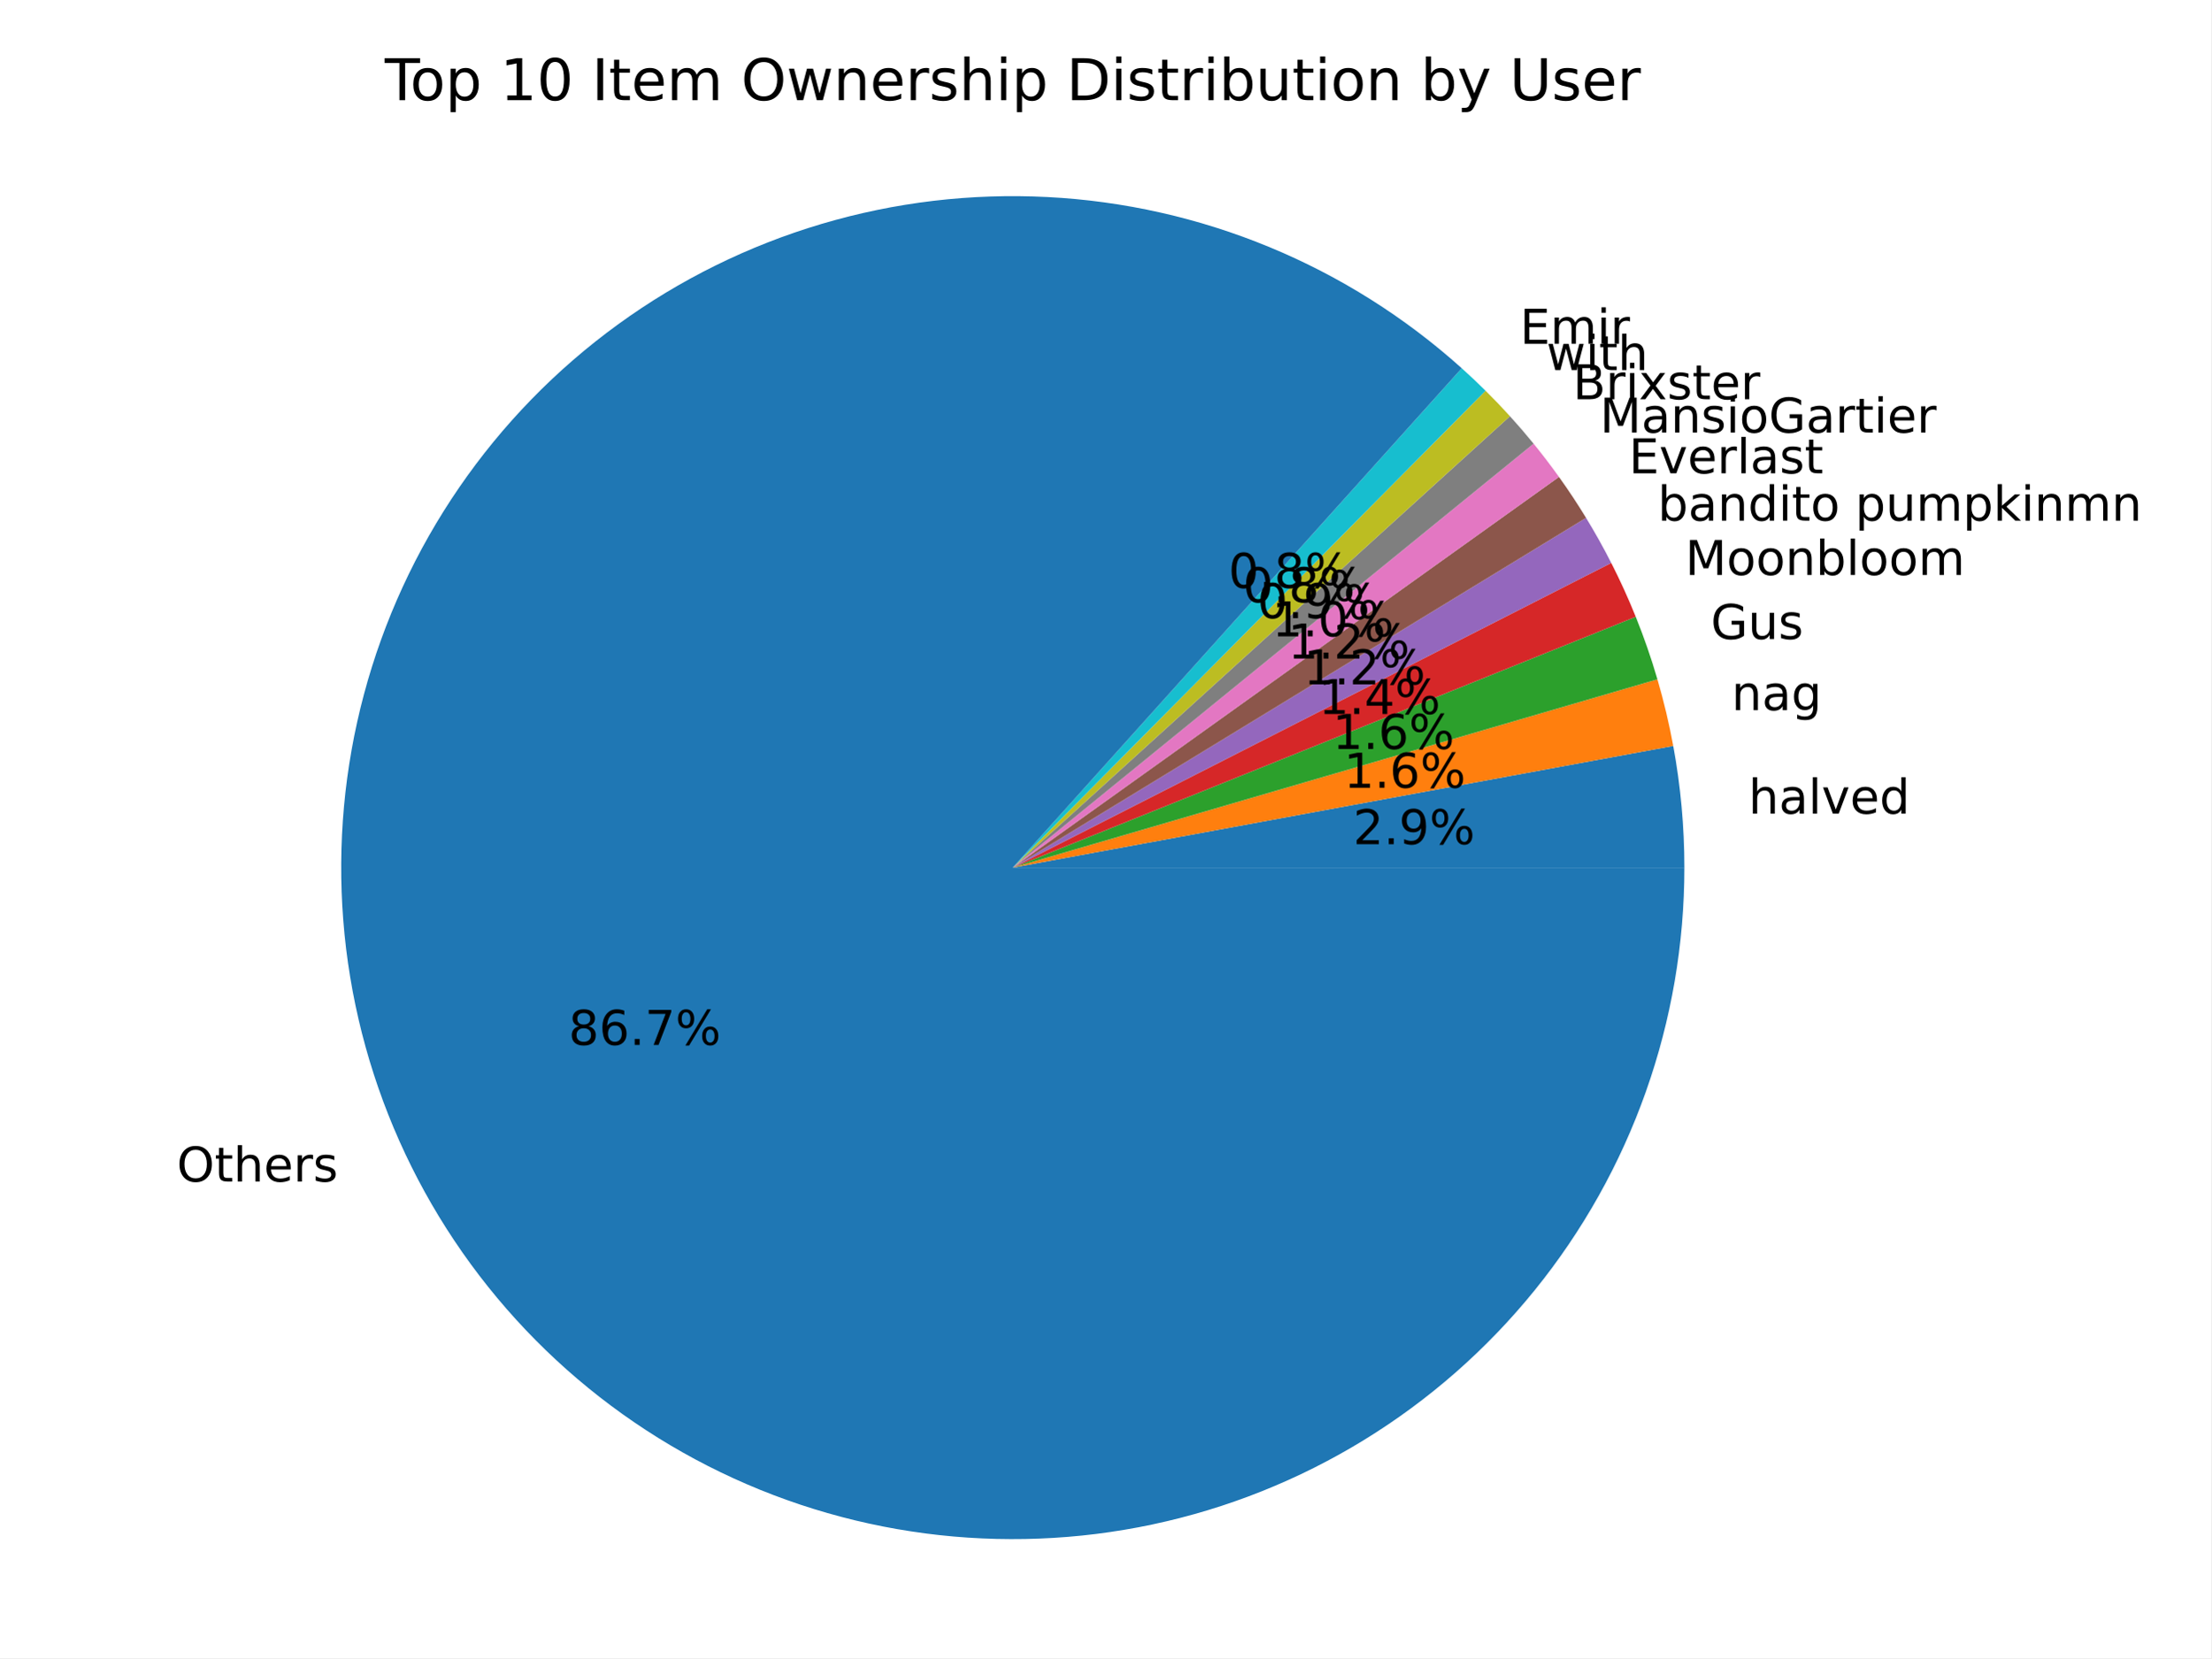
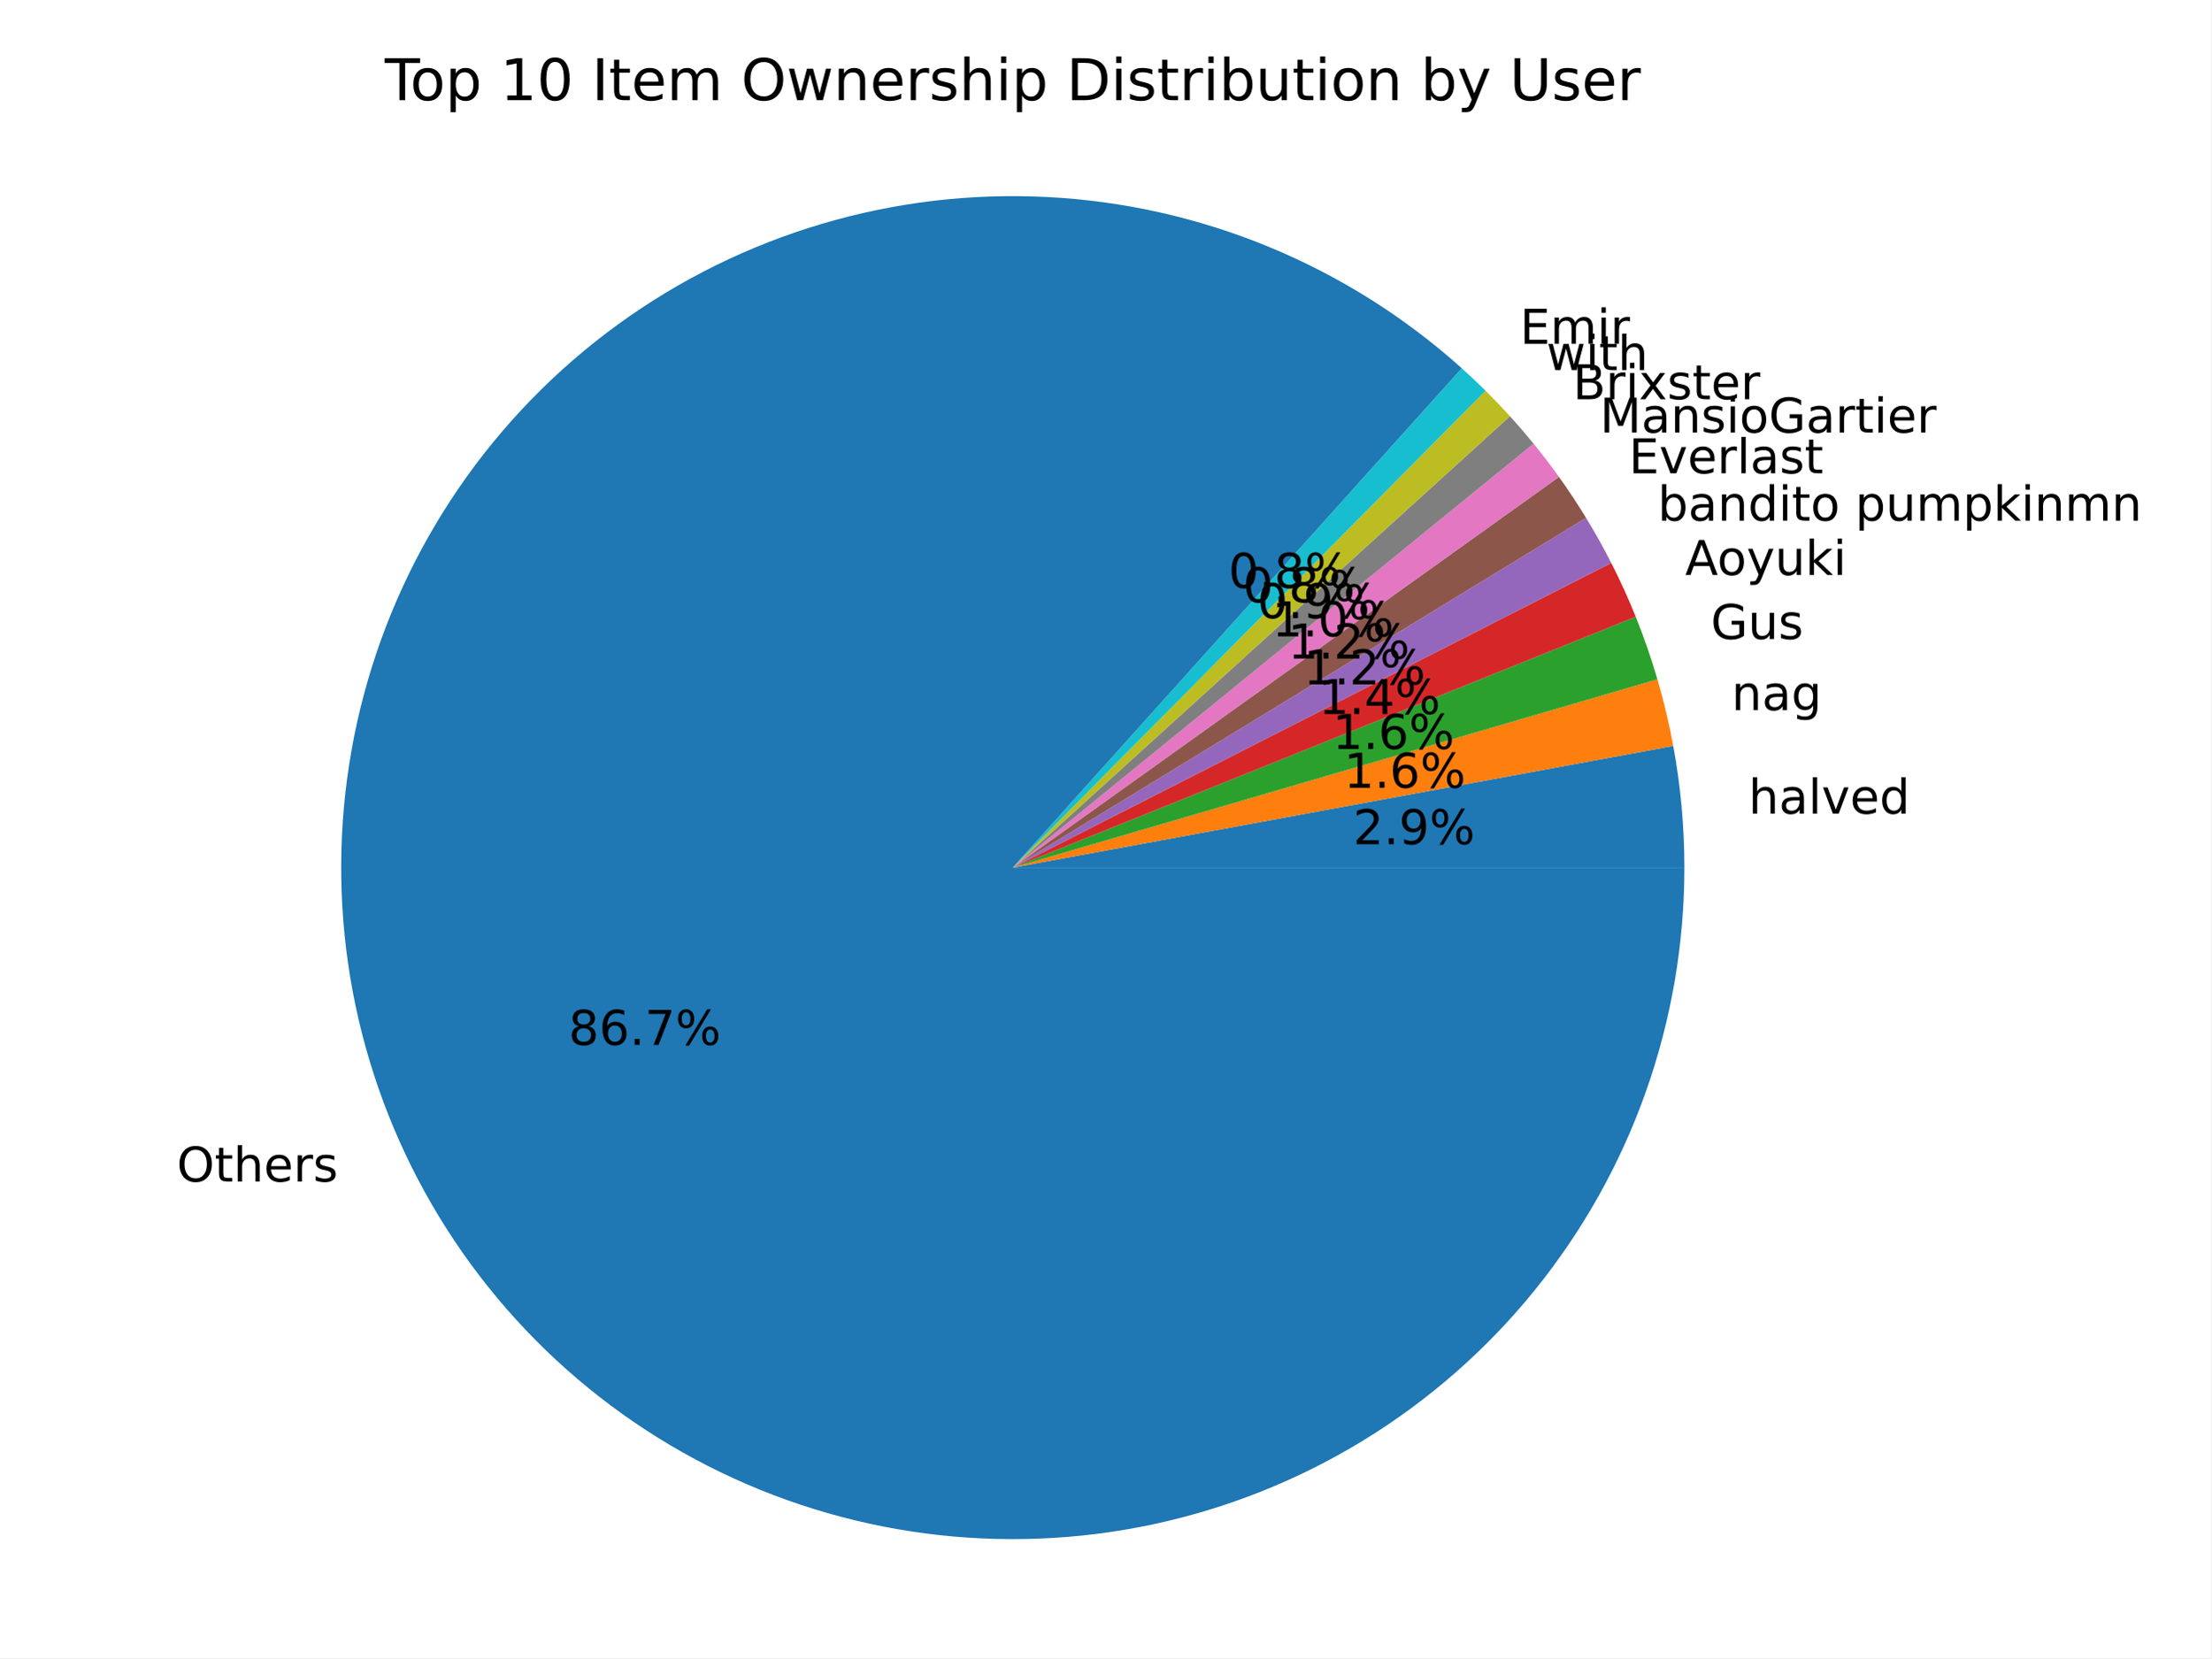
<svg xmlns="http://www.w3.org/2000/svg" xmlns:xlink="http://www.w3.org/1999/xlink" width="460.8pt" height="345.6pt" viewBox="0 0 460.8 345.6" version="1.1">
  <defs>
    <style type="text/css">*{stroke-linejoin: round; stroke-linecap: butt}</style>
  </defs>
  <g id="figure_1">
    <g id="patch_1">
      <path d="M 0 345.6  L 460.8 345.6  L 460.8 0  L 0 0  z " style="fill: #ffffff" />
    </g>
    <g id="axes_1">
      <g id="patch_2">
        <path d="M 351.03 180.84  C 351.03 176.588 350.836 172.337 350.449 168.103  C 350.062 163.868 349.482 159.653 348.711 155.471  L 211.066 180.84  z " style="fill: #1f77b4" />
      </g>
      <g id="patch_3">
        <path d="M 348.711 155.471  C 348.28 153.131 347.789 150.802 347.239 148.487  C 346.689 146.171 346.08 143.87 345.412 141.586  L 211.066 180.84  z " style="fill: #ff7f0e" />
      </g>
      <g id="patch_4">
        <path d="M 345.412 141.586  C 344.767 139.378 344.067 137.185 343.314 135.011  C 342.561 132.837 341.754 130.682 340.894 128.548  L 211.066 180.84  z " style="fill: #2ca02c" />
      </g>
      <g id="patch_5">
        <path d="M 340.894 128.548  C 340.126 126.641 339.316 124.751 338.464 122.879  C 337.613 121.008 336.721 119.156 335.788 117.324  L 211.066 180.84  z " style="fill: #d62728" />
      </g>
      <g id="patch_6">
        <path d="M 335.788 117.324  C 334.974 115.725 334.129 114.143 333.254 112.577  C 332.38 111.012 331.475 109.463 330.541 107.932  L 211.066 180.84  z " style="fill: #9467bd" />
      </g>
      <g id="patch_7">
        <path d="M 330.541 107.932  C 329.652 106.476 328.737 105.036 327.796 103.613  C 326.854 102.19 325.887 100.785 324.894 99.397  L 211.066 180.84  z " style="fill: #8c564b" />
      </g>
      <g id="patch_8">
        <path d="M 324.894 99.397  C 324.049 98.216 323.186 97.049 322.305 95.894  C 321.423 94.74 320.524 93.6 319.607 92.473  L 211.066 180.84  z " style="fill: #e377c2" />
      </g>
      <g id="patch_9">
        <path d="M 319.607 92.473  C 318.812 91.497 318.003 90.53 317.182 89.575  C 316.36 88.62 315.526 87.676 314.679 86.744  L 211.066 180.84  z " style="fill: #7f7f7f" />
      </g>
      <g id="patch_10">
        <path d="M 314.679 86.744  C 313.856 85.837 313.02 84.941 312.173 84.056  C 311.326 83.171 310.468 82.298 309.598 81.436  L 211.066 180.84  z " style="fill: #bcbd22" />
      </g>
      <g id="patch_11">
        <path d="M 309.598 81.436  C 308.79 80.635 307.973 79.844 307.146 79.063  C 306.319 78.283 305.482 77.512 304.637 76.752  L 211.066 180.84  z " style="fill: #17becf" />
      </g>
      <g id="patch_12">
        <path d="M 304.637 76.752  C 292.802 66.113 279.238 57.569 264.531 51.49  C 249.823 45.411 234.186 41.885 218.293 41.063  C 202.4 40.241 186.483 42.136 171.227 46.666  C 155.971 51.196 141.599 58.295 128.729 67.656  C 115.86 77.018 104.681 88.507 95.675 101.627  C 86.668 114.748 79.965 129.308 75.853 144.682  C 71.742 160.056 70.283 176.02 71.539 191.884  C 72.794 207.749 76.747 223.284 83.226 237.82  C 89.704 252.355 98.615 265.68 109.574 277.22  C 120.532 288.76 133.379 298.347 147.561 305.568  C 161.743 312.788 177.053 317.538 192.832 319.611  C 208.61 321.684 224.628 321.051 240.193 317.739  C 255.759 314.427 270.647 308.485 284.215 300.168  C 297.783 291.85 309.833 281.28 319.847 268.911  C 329.861 256.542 337.692 242.556 343.004 227.554  C 348.315 212.553 351.03 196.754 351.03 180.84  L 211.066 180.84  z " style="fill: #1f77b4" />
      </g>
      <g id="matplotlib.axis_1" />
      <g id="matplotlib.axis_2" />
      <g id="text_1">
        <g transform="translate(364.3871 169.5882) scale(0.1 -0.1)">
          <defs>
            <path id="DejaVuSans-68" d="M 3513 2113  L 3513 0  L 2938 0  L 2938 2094  Q 2938 2591 2744 2837  Q 2550 3084 2163 3084  Q 1697 3084 1428 2787  Q 1159 2491 1159 1978  L 1159 0  L 581 0  L 581 4863  L 1159 4863  L 1159 2956  Q 1366 3272 1645 3428  Q 1925 3584 2291 3584  Q 2894 3584 3203 3211  Q 3513 2838 3513 2113  z " transform="scale(0.015625)" />
            <path id="DejaVuSans-61" d="M 2194 1759  Q 1497 1759 1228 1600  Q 959 1441 959 1056  Q 959 750 1161 570  Q 1363 391 1709 391  Q 2188 391 2477 730  Q 2766 1069 2766 1631  L 2766 1759  L 2194 1759  z M 3341 1997  L 3341 0  L 2766 0  L 2766 531  Q 2569 213 2275 61  Q 1981 -91 1556 -91  Q 1019 -91 701 211  Q 384 513 384 1019  Q 384 1609 779 1909  Q 1175 2209 1959 2209  L 2766 2209  L 2766 2266  Q 2766 2663 2505 2880  Q 2244 3097 1772 3097  Q 1472 3097 1187 3025  Q 903 2953 641 2809  L 641 3341  Q 956 3463 1253 3523  Q 1550 3584 1831 3584  Q 2591 3584 2966 3190  Q 3341 2797 3341 1997  z " transform="scale(0.015625)" />
            <path id="DejaVuSans-6c" d="M 603 4863  L 1178 4863  L 1178 0  L 603 0  L 603 4863  z " transform="scale(0.015625)" />
            <path id="DejaVuSans-76" d="M 191 3500  L 800 3500  L 1894 563  L 2988 3500  L 3597 3500  L 2284 0  L 1503 0  L 191 3500  z " transform="scale(0.015625)" />
            <path id="DejaVuSans-65" d="M 3597 1894  L 3597 1613  L 953 1613  Q 991 1019 1311 708  Q 1631 397 2203 397  Q 2534 397 2845 478  Q 3156 559 3463 722  L 3463 178  Q 3153 47 2828 -22  Q 2503 -91 2169 -91  Q 1331 -91 842 396  Q 353 884 353 1716  Q 353 2575 817 3079  Q 1281 3584 2069 3584  Q 2775 3584 3186 3129  Q 3597 2675 3597 1894  z M 3022 2063  Q 3016 2534 2758 2815  Q 2500 3097 2075 3097  Q 1594 3097 1305 2825  Q 1016 2553 972 2059  L 3022 2063  z " transform="scale(0.015625)" />
            <path id="DejaVuSans-64" d="M 2906 2969  L 2906 4863  L 3481 4863  L 3481 0  L 2906 0  L 2906 525  Q 2725 213 2448 61  Q 2172 -91 1784 -91  Q 1150 -91 751 415  Q 353 922 353 1747  Q 353 2572 751 3078  Q 1150 3584 1784 3584  Q 2172 3584 2448 3432  Q 2725 3281 2906 2969  z M 947 1747  Q 947 1113 1208 752  Q 1469 391 1925 391  Q 2381 391 2643 752  Q 2906 1113 2906 1747  Q 2906 2381 2643 2742  Q 2381 3103 1925 3103  Q 1469 3103 1208 2742  Q 947 2381 947 1747  z " transform="scale(0.015625)" />
          </defs>
          <use xlink:href="#DejaVuSans-68" />
          <use xlink:href="#DejaVuSans-61" x="63.379" />
          <use xlink:href="#DejaVuSans-6c" x="124.658" />
          <use xlink:href="#DejaVuSans-76" x="152.441" />
          <use xlink:href="#DejaVuSans-65" x="211.621" />
          <use xlink:href="#DejaVuSans-64" x="273.145" />
        </g>
      </g>
      <g id="text_2">
        <g transform="translate(281.9933 175.9569) scale(0.1 -0.1)">
          <defs>
            <path id="DejaVuSans-32" d="M 1228 531  L 3431 531  L 3431 0  L 469 0  L 469 531  Q 828 903 1448 1529  Q 2069 2156 2228 2338  Q 2531 2678 2651 2914  Q 2772 3150 2772 3378  Q 2772 3750 2511 3984  Q 2250 4219 1831 4219  Q 1534 4219 1204 4116  Q 875 4013 500 3803  L 500 4441  Q 881 4594 1212 4672  Q 1544 4750 1819 4750  Q 2544 4750 2975 4387  Q 3406 4025 3406 3419  Q 3406 3131 3298 2873  Q 3191 2616 2906 2266  Q 2828 2175 2409 1742  Q 1991 1309 1228 531  z " transform="scale(0.015625)" />
            <path id="DejaVuSans-2e" d="M 684 794  L 1344 794  L 1344 0  L 684 0  L 684 794  z " transform="scale(0.015625)" />
            <path id="DejaVuSans-39" d="M 703 97  L 703 672  Q 941 559 1184 500  Q 1428 441 1663 441  Q 2288 441 2617 861  Q 2947 1281 2994 2138  Q 2813 1869 2534 1725  Q 2256 1581 1919 1581  Q 1219 1581 811 2004  Q 403 2428 403 3163  Q 403 3881 828 4315  Q 1253 4750 1959 4750  Q 2769 4750 3195 4129  Q 3622 3509 3622 2328  Q 3622 1225 3098 567  Q 2575 -91 1691 -91  Q 1453 -91 1209 -44  Q 966 3 703 97  z M 1959 2075  Q 2384 2075 2632 2365  Q 2881 2656 2881 3163  Q 2881 3666 2632 3958  Q 2384 4250 1959 4250  Q 1534 4250 1286 3958  Q 1038 3666 1038 3163  Q 1038 2656 1286 2365  Q 1534 2075 1959 2075  z " transform="scale(0.015625)" />
            <path id="DejaVuSans-25" d="M 4653 2053  Q 4381 2053 4226 1822  Q 4072 1591 4072 1178  Q 4072 772 4226 539  Q 4381 306 4653 306  Q 4919 306 5073 539  Q 5228 772 5228 1178  Q 5228 1588 5073 1820  Q 4919 2053 4653 2053  z M 4653 2450  Q 5147 2450 5437 2106  Q 5728 1763 5728 1178  Q 5728 594 5436 251  Q 5144 -91 4653 -91  Q 4153 -91 3862 251  Q 3572 594 3572 1178  Q 3572 1766 3864 2108  Q 4156 2450 4653 2450  z M 1428 4353  Q 1159 4353 1004 4120  Q 850 3888 850 3481  Q 850 3069 1003 2837  Q 1156 2606 1428 2606  Q 1700 2606 1854 2837  Q 2009 3069 2009 3481  Q 2009 3884 1853 4118  Q 1697 4353 1428 4353  z M 4250 4750  L 4750 4750  L 1831 -91  L 1331 -91  L 4250 4750  z M 1428 4750  Q 1922 4750 2215 4408  Q 2509 4066 2509 3481  Q 2509 2891 2217 2550  Q 1925 2209 1428 2209  Q 931 2209 642 2551  Q 353 2894 353 3481  Q 353 4063 643 4406  Q 934 4750 1428 4750  z " transform="scale(0.015625)" />
          </defs>
          <use xlink:href="#DejaVuSans-32" />
          <use xlink:href="#DejaVuSans-2e" x="63.623" />
          <use xlink:href="#DejaVuSans-39" x="95.41" />
          <use xlink:href="#DejaVuSans-25" x="159.033" />
        </g>
      </g>
      <g id="text_3">
        <g transform="translate(360.8562 148.0105) scale(0.1 -0.1)">
          <defs>
            <path id="DejaVuSans-6e" d="M 3513 2113  L 3513 0  L 2938 0  L 2938 2094  Q 2938 2591 2744 2837  Q 2550 3084 2163 3084  Q 1697 3084 1428 2787  Q 1159 2491 1159 1978  L 1159 0  L 581 0  L 581 3500  L 1159 3500  L 1159 2956  Q 1366 3272 1645 3428  Q 1925 3584 2291 3584  Q 2894 3584 3203 3211  Q 3513 2838 3513 2113  z " transform="scale(0.015625)" />
            <path id="DejaVuSans-67" d="M 2906 1791  Q 2906 2416 2648 2759  Q 2391 3103 1925 3103  Q 1463 3103 1205 2759  Q 947 2416 947 1791  Q 947 1169 1205 825  Q 1463 481 1925 481  Q 2391 481 2648 825  Q 2906 1169 2906 1791  z M 3481 434  Q 3481 -459 3084 -895  Q 2688 -1331 1869 -1331  Q 1566 -1331 1297 -1286  Q 1028 -1241 775 -1147  L 775 -588  Q 1028 -725 1275 -790  Q 1522 -856 1778 -856  Q 2344 -856 2625 -561  Q 2906 -266 2906 331  L 2906 616  Q 2728 306 2450 153  Q 2172 0 1784 0  Q 1141 0 747 490  Q 353 981 353 1791  Q 353 2603 747 3093  Q 1141 3584 1784 3584  Q 2172 3584 2450 3431  Q 2728 3278 2906 2969  L 2906 3500  L 3481 3500  L 3481 434  z " transform="scale(0.015625)" />
          </defs>
          <use xlink:href="#DejaVuSans-6e" />
          <use xlink:href="#DejaVuSans-61" x="63.379" />
          <use xlink:href="#DejaVuSans-67" x="124.658" />
        </g>
      </g>
      <g id="text_4">
        <g transform="translate(280.0674 164.1873) scale(0.1 -0.1)">
          <defs>
            <path id="DejaVuSans-31" d="M 794 531  L 1825 531  L 1825 4091  L 703 3866  L 703 4441  L 1819 4666  L 2450 4666  L 2450 531  L 3481 531  L 3481 0  L 794 0  L 794 531  z " transform="scale(0.015625)" />
            <path id="DejaVuSans-36" d="M 2113 2584  Q 1688 2584 1439 2293  Q 1191 2003 1191 1497  Q 1191 994 1439 701  Q 1688 409 2113 409  Q 2538 409 2786 701  Q 3034 994 3034 1497  Q 3034 2003 2786 2293  Q 2538 2584 2113 2584  z M 3366 4563  L 3366 3988  Q 3128 4100 2886 4159  Q 2644 4219 2406 4219  Q 1781 4219 1451 3797  Q 1122 3375 1075 2522  Q 1259 2794 1537 2939  Q 1816 3084 2150 3084  Q 2853 3084 3261 2657  Q 3669 2231 3669 1497  Q 3669 778 3244 343  Q 2819 -91 2113 -91  Q 1303 -91 875 529  Q 447 1150 447 2328  Q 447 3434 972 4092  Q 1497 4750 2381 4750  Q 2619 4750 2861 4703  Q 3103 4656 3366 4563  z " transform="scale(0.015625)" />
          </defs>
          <use xlink:href="#DejaVuSans-31" />
          <use xlink:href="#DejaVuSans-2e" x="63.623" />
          <use xlink:href="#DejaVuSans-36" x="95.41" />
          <use xlink:href="#DejaVuSans-25" x="159.033" />
        </g>
      </g>
      <g id="text_5">
        <g transform="translate(356.5388 133.1878) scale(0.1 -0.1)">
          <defs>
            <path id="DejaVuSans-47" d="M 3809 666  L 3809 1919  L 2778 1919  L 2778 2438  L 4434 2438  L 4434 434  Q 4069 175 3628 42  Q 3188 -91 2688 -91  Q 1594 -91 976 548  Q 359 1188 359 2328  Q 359 3472 976 4111  Q 1594 4750 2688 4750  Q 3144 4750 3555 4637  Q 3966 4525 4313 4306  L 4313 3634  Q 3963 3931 3569 4081  Q 3175 4231 2741 4231  Q 1884 4231 1454 3753  Q 1025 3275 1025 2328  Q 1025 1384 1454 906  Q 1884 428 2741 428  Q 3075 428 3337 486  Q 3600 544 3809 666  z " transform="scale(0.015625)" />
            <path id="DejaVuSans-75" d="M 544 1381  L 544 3500  L 1119 3500  L 1119 1403  Q 1119 906 1312 657  Q 1506 409 1894 409  Q 2359 409 2629 706  Q 2900 1003 2900 1516  L 2900 3500  L 3475 3500  L 3475 0  L 2900 0  L 2900 538  Q 2691 219 2414 64  Q 2138 -91 1772 -91  Q 1169 -91 856 284  Q 544 659 544 1381  z M 1991 3584  L 1991 3584  z " transform="scale(0.015625)" />
            <path id="DejaVuSans-73" d="M 2834 3397  L 2834 2853  Q 2591 2978 2328 3040  Q 2066 3103 1784 3103  Q 1356 3103 1142 2972  Q 928 2841 928 2578  Q 928 2378 1081 2264  Q 1234 2150 1697 2047  L 1894 2003  Q 2506 1872 2764 1633  Q 3022 1394 3022 966  Q 3022 478 2636 193  Q 2250 -91 1575 -91  Q 1294 -91 989 -36  Q 684 19 347 128  L 347 722  Q 666 556 975 473  Q 1284 391 1588 391  Q 1994 391 2212 530  Q 2431 669 2431 922  Q 2431 1156 2273 1281  Q 2116 1406 1581 1522  L 1381 1569  Q 847 1681 609 1914  Q 372 2147 372 2553  Q 372 3047 722 3315  Q 1072 3584 1716 3584  Q 2034 3584 2315 3537  Q 2597 3491 2834 3397  z " transform="scale(0.015625)" />
          </defs>
          <use xlink:href="#DejaVuSans-47" />
          <use xlink:href="#DejaVuSans-75" x="77.49" />
          <use xlink:href="#DejaVuSans-73" x="140.869" />
        </g>
      </g>
      <g id="text_6">
        <g transform="translate(277.7124 156.1021) scale(0.1 -0.1)">
          <use xlink:href="#DejaVuSans-31" />
          <use xlink:href="#DejaVuSans-2e" x="63.623" />
          <use xlink:href="#DejaVuSans-36" x="95.41" />
          <use xlink:href="#DejaVuSans-25" x="159.033" />
        </g>
      </g>
      <g id="text_7">
        <g transform="translate(351.2043 119.8427) scale(0.1 -0.1)">
          <defs>
-             <path id="DejaVuSans-4d" d="M 628 4666  L 1569 4666  L 2759 1491  L 3956 4666  L 4897 4666  L 4897 0  L 4281 0  L 4281 4097  L 3078 897  L 2444 897  L 1241 4097  L 1241 0  L 628 0  L 628 4666  z " transform="scale(0.015625)" />
+             <path id="DejaVuSans-41" d="M 2188 4044  L 1331 1722  L 3047 1722  L 2188 4044  z M 1831 4666  L 2547 4666  L 4325 0  L 3669 0  L 3244 1197  L 1141 1197  L 716 0  L 50 0  L 1831 4666  z " transform="scale(0.015625)" />
            <path id="DejaVuSans-6f" d="M 1959 3097  Q 1497 3097 1228 2736  Q 959 2375 959 1747  Q 959 1119 1226 758  Q 1494 397 1959 397  Q 2419 397 2687 759  Q 2956 1122 2956 1747  Q 2956 2369 2687 2733  Q 2419 3097 1959 3097  z M 1959 3584  Q 2709 3584 3137 3096  Q 3566 2609 3566 1747  Q 3566 888 3137 398  Q 2709 -91 1959 -91  Q 1206 -91 779 398  Q 353 888 353 1747  Q 353 2609 779 3096  Q 1206 3584 1959 3584  z " transform="scale(0.015625)" />
-             <path id="DejaVuSans-62" d="M 3116 1747  Q 3116 2381 2855 2742  Q 2594 3103 2138 3103  Q 1681 3103 1420 2742  Q 1159 2381 1159 1747  Q 1159 1113 1420 752  Q 1681 391 2138 391  Q 2594 391 2855 752  Q 3116 1113 3116 1747  z M 1159 2969  Q 1341 3281 1617 3432  Q 1894 3584 2278 3584  Q 2916 3584 3314 3078  Q 3713 2572 3713 1747  Q 3713 922 3314 415  Q 2916 -91 2278 -91  Q 1894 -91 1617 61  Q 1341 213 1159 525  L 1159 0  L 581 0  L 581 4863  L 1159 4863  L 1159 2969  z " transform="scale(0.015625)" />
-             <path id="DejaVuSans-6d" d="M 3328 2828  Q 3544 3216 3844 3400  Q 4144 3584 4550 3584  Q 5097 3584 5394 3201  Q 5691 2819 5691 2113  L 5691 0  L 5113 0  L 5113 2094  Q 5113 2597 4934 2840  Q 4756 3084 4391 3084  Q 3944 3084 3684 2787  Q 3425 2491 3425 1978  L 3425 0  L 2847 0  L 2847 2094  Q 2847 2600 2669 2842  Q 2491 3084 2119 3084  Q 1678 3084 1418 2786  Q 1159 2488 1159 1978  L 1159 0  L 581 0  L 581 3500  L 1159 3500  L 1159 2956  Q 1356 3278 1631 3431  Q 1906 3584 2284 3584  Q 2666 3584 2933 3390  Q 3200 3197 3328 2828  z " transform="scale(0.015625)" />
-           </defs>
-           <use xlink:href="#DejaVuSans-4d" />
-           <use xlink:href="#DejaVuSans-6f" x="86.279" />
-           <use xlink:href="#DejaVuSans-6f" x="147.461" />
-           <use xlink:href="#DejaVuSans-6e" x="208.643" />
-           <use xlink:href="#DejaVuSans-62" x="272.021" />
-           <use xlink:href="#DejaVuSans-6c" x="335.498" />
-           <use xlink:href="#DejaVuSans-6f" x="363.281" />
-           <use xlink:href="#DejaVuSans-6f" x="424.463" />
-           <use xlink:href="#DejaVuSans-6d" x="485.645" />
+             <path id="DejaVuSans-79" d="M 2059 -325  Q 1816 -950 1584 -1140  Q 1353 -1331 966 -1331  L 506 -1331  L 506 -850  L 844 -850  Q 1081 -850 1212 -737  Q 1344 -625 1503 -206  L 1606 56  L 191 3500  L 800 3500  L 1894 763  L 2988 3500  L 3597 3500  L 2059 -325  z " transform="scale(0.015625)" />
+             <path id="DejaVuSans-6b" d="M 581 4863  L 1159 4863  L 1159 1991  L 2875 3500  L 3609 3500  L 1753 1863  L 3688 0  L 2938 0  L 1159 1709  L 1159 0  L 581 0  L 581 4863  z " transform="scale(0.015625)" />
+             <path id="DejaVuSans-69" d="M 603 3500  L 1178 3500  L 1178 0  L 603 0  L 603 3500  z M 603 4863  L 1178 4863  L 1178 4134  L 603 4134  L 603 4863  z " transform="scale(0.015625)" />
+           </defs>
+           <use xlink:href="#DejaVuSans-41" />
+           <use xlink:href="#DejaVuSans-6f" x="66.658" />
+           <use xlink:href="#DejaVuSans-79" x="127.84" />
+           <use xlink:href="#DejaVuSans-75" x="187.02" />
+           <use xlink:href="#DejaVuSans-6b" x="250.398" />
+           <use xlink:href="#DejaVuSans-69" x="308.309" />
        </g>
      </g>
      <g id="text_8">
        <g transform="translate(274.8027 148.823) scale(0.1 -0.1)">
          <defs>
            <path id="DejaVuSans-34" d="M 2419 4116  L 825 1625  L 2419 1625  L 2419 4116  z M 2253 4666  L 3047 4666  L 3047 1625  L 3713 1625  L 3713 1100  L 3047 1100  L 3047 0  L 2419 0  L 2419 1100  L 313 1100  L 313 1709  L 2253 4666  z " transform="scale(0.015625)" />
          </defs>
          <use xlink:href="#DejaVuSans-31" />
          <use xlink:href="#DejaVuSans-2e" x="63.623" />
          <use xlink:href="#DejaVuSans-34" x="95.41" />
          <use xlink:href="#DejaVuSans-25" x="159.033" />
        </g>
      </g>
      <g id="text_9">
        <g transform="translate(345.4733 108.5105) scale(0.1 -0.1)">
          <defs>
-             <path id="DejaVuSans-69" d="M 603 3500  L 1178 3500  L 1178 0  L 603 0  L 603 3500  z M 603 4863  L 1178 4863  L 1178 4134  L 603 4134  L 603 4863  z " transform="scale(0.015625)" />
+             <path id="DejaVuSans-62" d="M 3116 1747  Q 3116 2381 2855 2742  Q 2594 3103 2138 3103  Q 1681 3103 1420 2742  Q 1159 2381 1159 1747  Q 1159 1113 1420 752  Q 1681 391 2138 391  Q 2594 391 2855 752  Q 3116 1113 3116 1747  z M 1159 2969  Q 1341 3281 1617 3432  Q 1894 3584 2278 3584  Q 2916 3584 3314 3078  Q 3713 2572 3713 1747  Q 3713 922 3314 415  Q 2916 -91 2278 -91  Q 1894 -91 1617 61  Q 1341 213 1159 525  L 1159 0  L 581 0  L 581 4863  L 1159 4863  L 1159 2969  z " transform="scale(0.015625)" />
            <path id="DejaVuSans-74" d="M 1172 4494  L 1172 3500  L 2356 3500  L 2356 3053  L 1172 3053  L 1172 1153  Q 1172 725 1289 603  Q 1406 481 1766 481  L 2356 481  L 2356 0  L 1766 0  Q 1100 0 847 248  Q 594 497 594 1153  L 594 3053  L 172 3053  L 172 3500  L 594 3500  L 594 4494  L 1172 4494  z " transform="scale(0.015625)" />
            <path id="DejaVuSans-20" transform="scale(0.015625)" />
            <path id="DejaVuSans-70" d="M 1159 525  L 1159 -1331  L 581 -1331  L 581 3500  L 1159 3500  L 1159 2969  Q 1341 3281 1617 3432  Q 1894 3584 2278 3584  Q 2916 3584 3314 3078  Q 3713 2572 3713 1747  Q 3713 922 3314 415  Q 2916 -91 2278 -91  Q 1894 -91 1617 61  Q 1341 213 1159 525  z M 3116 1747  Q 3116 2381 2855 2742  Q 2594 3103 2138 3103  Q 1681 3103 1420 2742  Q 1159 2381 1159 1747  Q 1159 1113 1420 752  Q 1681 391 2138 391  Q 2594 391 2855 752  Q 3116 1113 3116 1747  z " transform="scale(0.015625)" />
-             <path id="DejaVuSans-6b" d="M 581 4863  L 1159 4863  L 1159 1991  L 2875 3500  L 3609 3500  L 1753 1863  L 3688 0  L 2938 0  L 1159 1709  L 1159 0  L 581 0  L 581 4863  z " transform="scale(0.015625)" />
+             <path id="DejaVuSans-6d" d="M 3328 2828  Q 3544 3216 3844 3400  Q 4144 3584 4550 3584  Q 5097 3584 5394 3201  Q 5691 2819 5691 2113  L 5691 0  L 5113 0  L 5113 2094  Q 5113 2597 4934 2840  Q 4756 3084 4391 3084  Q 3944 3084 3684 2787  Q 3425 2491 3425 1978  L 3425 0  L 2847 0  L 2847 2094  Q 2847 2600 2669 2842  Q 2491 3084 2119 3084  Q 1678 3084 1418 2786  Q 1159 2488 1159 1978  L 1159 0  L 581 0  L 581 3500  L 1159 3500  L 1159 2956  Q 1356 3278 1631 3431  Q 1906 3584 2284 3584  Q 2666 3584 2933 3390  Q 3200 3197 3328 2828  z " transform="scale(0.015625)" />
          </defs>
          <use xlink:href="#DejaVuSans-62" />
          <use xlink:href="#DejaVuSans-61" x="63.477" />
          <use xlink:href="#DejaVuSans-6e" x="124.756" />
          <use xlink:href="#DejaVuSans-64" x="188.135" />
          <use xlink:href="#DejaVuSans-69" x="251.611" />
          <use xlink:href="#DejaVuSans-74" x="279.395" />
          <use xlink:href="#DejaVuSans-6f" x="318.604" />
          <use xlink:href="#DejaVuSans-20" x="379.785" />
          <use xlink:href="#DejaVuSans-70" x="411.572" />
          <use xlink:href="#DejaVuSans-75" x="475.049" />
          <use xlink:href="#DejaVuSans-6d" x="538.428" />
          <use xlink:href="#DejaVuSans-70" x="635.84" />
          <use xlink:href="#DejaVuSans-6b" x="699.316" />
          <use xlink:href="#DejaVuSans-69" x="757.227" />
          <use xlink:href="#DejaVuSans-6e" x="785.01" />
          <use xlink:href="#DejaVuSans-6d" x="848.389" />
          <use xlink:href="#DejaVuSans-6e" x="945.801" />
        </g>
      </g>
      <g id="text_10">
        <g transform="translate(271.6767 142.6418) scale(0.1 -0.1)">
          <use xlink:href="#DejaVuSans-31" />
          <use xlink:href="#DejaVuSans-2e" x="63.623" />
          <use xlink:href="#DejaVuSans-32" x="95.41" />
          <use xlink:href="#DejaVuSans-25" x="159.033" />
        </g>
      </g>
      <g id="text_11">
        <g transform="translate(339.4686 98.64977) scale(0.1 -0.1)">
          <defs>
            <path id="DejaVuSans-45" d="M 628 4666  L 3578 4666  L 3578 4134  L 1259 4134  L 1259 2753  L 3481 2753  L 3481 2222  L 1259 2222  L 1259 531  L 3634 531  L 3634 0  L 628 0  L 628 4666  z " transform="scale(0.015625)" />
            <path id="DejaVuSans-72" d="M 2631 2963  Q 2534 3019 2420 3045  Q 2306 3072 2169 3072  Q 1681 3072 1420 2755  Q 1159 2438 1159 1844  L 1159 0  L 581 0  L 581 3500  L 1159 3500  L 1159 2956  Q 1341 3275 1631 3429  Q 1922 3584 2338 3584  Q 2397 3584 2469 3576  Q 2541 3569 2628 3553  L 2631 2963  z " transform="scale(0.015625)" />
          </defs>
          <use xlink:href="#DejaVuSans-45" />
          <use xlink:href="#DejaVuSans-76" x="63.184" />
          <use xlink:href="#DejaVuSans-65" x="122.363" />
          <use xlink:href="#DejaVuSans-72" x="183.887" />
          <use xlink:href="#DejaVuSans-6c" x="225" />
          <use xlink:href="#DejaVuSans-61" x="252.783" />
          <use xlink:href="#DejaVuSans-73" x="314.062" />
          <use xlink:href="#DejaVuSans-74" x="366.162" />
        </g>
      </g>
      <g id="text_12">
        <g transform="translate(268.4014 137.2632) scale(0.1 -0.1)">
          <use xlink:href="#DejaVuSans-31" />
          <use xlink:href="#DejaVuSans-2e" x="63.623" />
          <use xlink:href="#DejaVuSans-32" x="95.41" />
          <use xlink:href="#DejaVuSans-25" x="159.033" />
        </g>
      </g>
      <g id="text_13">
        <g transform="translate(333.4285 90.15911) scale(0.1 -0.1)">
+           <defs>
+             <path id="DejaVuSans-4d" d="M 628 4666  L 1569 4666  L 2759 1491  L 3956 4666  L 4897 4666  L 4897 0  L 4281 0  L 4281 4097  L 3078 897  L 2444 897  L 1241 4097  L 1241 0  L 628 0  L 628 4666  z " transform="scale(0.015625)" />
+           </defs>
          <use xlink:href="#DejaVuSans-4d" />
          <use xlink:href="#DejaVuSans-61" x="86.279" />
          <use xlink:href="#DejaVuSans-6e" x="147.559" />
          <use xlink:href="#DejaVuSans-73" x="210.938" />
          <use xlink:href="#DejaVuSans-69" x="263.037" />
          <use xlink:href="#DejaVuSans-6f" x="290.82" />
          <use xlink:href="#DejaVuSans-47" x="352.002" />
          <use xlink:href="#DejaVuSans-61" x="429.492" />
          <use xlink:href="#DejaVuSans-72" x="490.771" />
          <use xlink:href="#DejaVuSans-74" x="531.885" />
          <use xlink:href="#DejaVuSans-69" x="571.094" />
          <use xlink:href="#DejaVuSans-65" x="598.877" />
          <use xlink:href="#DejaVuSans-72" x="660.4" />
        </g>
      </g>
      <g id="text_14">
        <g transform="translate(265.1068 132.632) scale(0.1 -0.1)">
          <defs>
            <path id="DejaVuSans-30" d="M 2034 4250  Q 1547 4250 1301 3770  Q 1056 3291 1056 2328  Q 1056 1369 1301 889  Q 1547 409 2034 409  Q 2525 409 2770 889  Q 3016 1369 3016 2328  Q 3016 3291 2770 3770  Q 2525 4250 2034 4250  z M 2034 4750  Q 2819 4750 3233 4129  Q 3647 3509 3647 2328  Q 3647 1150 3233 529  Q 2819 -91 2034 -91  Q 1250 -91 836 529  Q 422 1150 422 2328  Q 422 3509 836 4129  Q 1250 4750 2034 4750  z " transform="scale(0.015625)" />
          </defs>
          <use xlink:href="#DejaVuSans-31" />
          <use xlink:href="#DejaVuSans-2e" x="63.623" />
          <use xlink:href="#DejaVuSans-30" x="95.41" />
          <use xlink:href="#DejaVuSans-25" x="159.033" />
        </g>
      </g>
      <g id="text_15">
        <g transform="translate(327.7933 83.20811) scale(0.1 -0.1)">
          <defs>
            <path id="DejaVuSans-42" d="M 1259 2228  L 1259 519  L 2272 519  Q 2781 519 3026 730  Q 3272 941 3272 1375  Q 3272 1813 3026 2020  Q 2781 2228 2272 2228  L 1259 2228  z M 1259 4147  L 1259 2741  L 2194 2741  Q 2656 2741 2882 2914  Q 3109 3088 3109 3444  Q 3109 3797 2882 3972  Q 2656 4147 2194 4147  L 1259 4147  z M 628 4666  L 2241 4666  Q 2963 4666 3353 4366  Q 3744 4066 3744 3513  Q 3744 3084 3544 2831  Q 3344 2578 2956 2516  Q 3422 2416 3680 2098  Q 3938 1781 3938 1306  Q 3938 681 3513 340  Q 3088 0 2303 0  L 628 0  L 628 4666  z " transform="scale(0.015625)" />
            <path id="DejaVuSans-78" d="M 3513 3500  L 2247 1797  L 3578 0  L 2900 0  L 1881 1375  L 863 0  L 184 0  L 1544 1831  L 300 3500  L 978 3500  L 1906 2253  L 2834 3500  L 3513 3500  z " transform="scale(0.015625)" />
          </defs>
          <use xlink:href="#DejaVuSans-42" />
          <use xlink:href="#DejaVuSans-72" x="68.604" />
          <use xlink:href="#DejaVuSans-69" x="109.717" />
          <use xlink:href="#DejaVuSans-78" x="137.5" />
          <use xlink:href="#DejaVuSans-73" x="196.68" />
          <use xlink:href="#DejaVuSans-74" x="248.779" />
          <use xlink:href="#DejaVuSans-65" x="287.988" />
          <use xlink:href="#DejaVuSans-72" x="349.512" />
        </g>
      </g>
      <g id="text_16">
        <g transform="translate(262.0331 128.8405) scale(0.1 -0.1)">
          <use xlink:href="#DejaVuSans-30" />
          <use xlink:href="#DejaVuSans-2e" x="63.623" />
          <use xlink:href="#DejaVuSans-39" x="95.41" />
          <use xlink:href="#DejaVuSans-25" x="159.033" />
        </g>
      </g>
      <g id="text_17">
        <g transform="translate(322.2841 77.13721) scale(0.1 -0.1)">
          <defs>
            <path id="DejaVuSans-77" d="M 269 3500  L 844 3500  L 1563 769  L 2278 3500  L 2956 3500  L 3675 769  L 4391 3500  L 4966 3500  L 4050 0  L 3372 0  L 2619 2869  L 1863 0  L 1184 0  L 269 3500  z " transform="scale(0.015625)" />
          </defs>
          <use xlink:href="#DejaVuSans-77" />
          <use xlink:href="#DejaVuSans-69" x="81.787" />
          <use xlink:href="#DejaVuSans-74" x="109.57" />
          <use xlink:href="#DejaVuSans-68" x="148.779" />
        </g>
      </g>
      <g id="text_18">
        <g transform="translate(259.0281 125.5291) scale(0.1 -0.1)">
          <defs>
            <path id="DejaVuSans-38" d="M 2034 2216  Q 1584 2216 1326 1975  Q 1069 1734 1069 1313  Q 1069 891 1326 650  Q 1584 409 2034 409  Q 2484 409 2743 651  Q 3003 894 3003 1313  Q 3003 1734 2745 1975  Q 2488 2216 2034 2216  z M 1403 2484  Q 997 2584 770 2862  Q 544 3141 544 3541  Q 544 4100 942 4425  Q 1341 4750 2034 4750  Q 2731 4750 3128 4425  Q 3525 4100 3525 3541  Q 3525 3141 3298 2862  Q 3072 2584 2669 2484  Q 3125 2378 3379 2068  Q 3634 1759 3634 1313  Q 3634 634 3220 271  Q 2806 -91 2034 -91  Q 1263 -91 848 271  Q 434 634 434 1313  Q 434 1759 690 2068  Q 947 2378 1403 2484  z M 1172 3481  Q 1172 3119 1398 2916  Q 1625 2713 2034 2713  Q 2441 2713 2670 2916  Q 2900 3119 2900 3481  Q 2900 3844 2670 4047  Q 2441 4250 2034 4250  Q 1625 4250 1398 4047  Q 1172 3844 1172 3481  z " transform="scale(0.015625)" />
          </defs>
          <use xlink:href="#DejaVuSans-30" />
          <use xlink:href="#DejaVuSans-2e" x="63.623" />
          <use xlink:href="#DejaVuSans-38" x="95.41" />
          <use xlink:href="#DejaVuSans-25" x="159.033" />
        </g>
      </g>
      <g id="text_19">
        <g transform="translate(316.7539 71.64521) scale(0.1 -0.1)">
          <use xlink:href="#DejaVuSans-45" />
          <use xlink:href="#DejaVuSans-6d" x="63.184" />
          <use xlink:href="#DejaVuSans-69" x="160.596" />
          <use xlink:href="#DejaVuSans-72" x="188.379" />
        </g>
      </g>
      <g id="text_20">
        <g transform="translate(256.0116 122.5335) scale(0.1 -0.1)">
          <use xlink:href="#DejaVuSans-30" />
          <use xlink:href="#DejaVuSans-2e" x="63.623" />
          <use xlink:href="#DejaVuSans-38" x="95.41" />
          <use xlink:href="#DejaVuSans-25" x="159.033" />
        </g>
      </g>
      <g id="text_21">
        <g transform="translate(36.83841 246.2768) scale(0.1 -0.1)">
          <defs>
            <path id="DejaVuSans-4f" d="M 2522 4238  Q 1834 4238 1429 3725  Q 1025 3213 1025 2328  Q 1025 1447 1429 934  Q 1834 422 2522 422  Q 3209 422 3611 934  Q 4013 1447 4013 2328  Q 4013 3213 3611 3725  Q 3209 4238 2522 4238  z M 2522 4750  Q 3503 4750 4090 4092  Q 4678 3434 4678 2328  Q 4678 1225 4090 567  Q 3503 -91 2522 -91  Q 1538 -91 948 565  Q 359 1222 359 2328  Q 359 3434 948 4092  Q 1538 4750 2522 4750  z " transform="scale(0.015625)" />
          </defs>
          <use xlink:href="#DejaVuSans-4f" />
          <use xlink:href="#DejaVuSans-74" x="78.711" />
          <use xlink:href="#DejaVuSans-68" x="117.92" />
          <use xlink:href="#DejaVuSans-65" x="181.299" />
          <use xlink:href="#DejaVuSans-72" x="242.822" />
          <use xlink:href="#DejaVuSans-73" x="283.936" />
        </g>
      </g>
      <g id="text_22">
        <g transform="translate(118.4781 217.7871) scale(0.1 -0.1)">
          <defs>
            <path id="DejaVuSans-37" d="M 525 4666  L 3525 4666  L 3525 4397  L 1831 0  L 1172 0  L 2766 4134  L 525 4134  L 525 4666  z " transform="scale(0.015625)" />
          </defs>
          <use xlink:href="#DejaVuSans-38" />
          <use xlink:href="#DejaVuSans-36" x="63.623" />
          <use xlink:href="#DejaVuSans-2e" x="127.246" />
          <use xlink:href="#DejaVuSans-37" x="159.033" />
          <use xlink:href="#DejaVuSans-25" x="222.656" />
        </g>
      </g>
      <g id="text_23">
        <g transform="translate(80.17313 20.88) scale(0.12 -0.12)">
          <defs>
            <path id="DejaVuSans-54" d="M -19 4666  L 3928 4666  L 3928 4134  L 2272 4134  L 2272 0  L 1638 0  L 1638 4134  L -19 4134  L -19 4666  z " transform="scale(0.015625)" />
            <path id="DejaVuSans-49" d="M 628 4666  L 1259 4666  L 1259 0  L 628 0  L 628 4666  z " transform="scale(0.015625)" />
            <path id="DejaVuSans-44" d="M 1259 4147  L 1259 519  L 2022 519  Q 2988 519 3436 956  Q 3884 1394 3884 2338  Q 3884 3275 3436 3711  Q 2988 4147 2022 4147  L 1259 4147  z M 628 4666  L 1925 4666  Q 3281 4666 3915 4102  Q 4550 3538 4550 2338  Q 4550 1131 3912 565  Q 3275 0 1925 0  L 628 0  L 628 4666  z " transform="scale(0.015625)" />
-             <path id="DejaVuSans-79" d="M 2059 -325  Q 1816 -950 1584 -1140  Q 1353 -1331 966 -1331  L 506 -1331  L 506 -850  L 844 -850  Q 1081 -850 1212 -737  Q 1344 -625 1503 -206  L 1606 56  L 191 3500  L 800 3500  L 1894 763  L 2988 3500  L 3597 3500  L 2059 -325  z " transform="scale(0.015625)" />
            <path id="DejaVuSans-55" d="M 556 4666  L 1191 4666  L 1191 1831  Q 1191 1081 1462 751  Q 1734 422 2344 422  Q 2950 422 3222 751  Q 3494 1081 3494 1831  L 3494 4666  L 4128 4666  L 4128 1753  Q 4128 841 3676 375  Q 3225 -91 2344 -91  Q 1459 -91 1007 375  Q 556 841 556 1753  L 556 4666  z " transform="scale(0.015625)" />
          </defs>
          <use xlink:href="#DejaVuSans-54" />
          <use xlink:href="#DejaVuSans-6f" x="44.084" />
          <use xlink:href="#DejaVuSans-70" x="105.266" />
          <use xlink:href="#DejaVuSans-20" x="168.742" />
          <use xlink:href="#DejaVuSans-31" x="200.529" />
          <use xlink:href="#DejaVuSans-30" x="264.152" />
          <use xlink:href="#DejaVuSans-20" x="327.775" />
          <use xlink:href="#DejaVuSans-49" x="359.562" />
          <use xlink:href="#DejaVuSans-74" x="389.055" />
          <use xlink:href="#DejaVuSans-65" x="428.264" />
          <use xlink:href="#DejaVuSans-6d" x="489.787" />
          <use xlink:href="#DejaVuSans-20" x="587.199" />
          <use xlink:href="#DejaVuSans-4f" x="618.986" />
          <use xlink:href="#DejaVuSans-77" x="697.697" />
          <use xlink:href="#DejaVuSans-6e" x="779.484" />
          <use xlink:href="#DejaVuSans-65" x="842.863" />
          <use xlink:href="#DejaVuSans-72" x="904.387" />
          <use xlink:href="#DejaVuSans-73" x="945.5" />
          <use xlink:href="#DejaVuSans-68" x="997.6" />
          <use xlink:href="#DejaVuSans-69" x="1060.979" />
          <use xlink:href="#DejaVuSans-70" x="1088.762" />
          <use xlink:href="#DejaVuSans-20" x="1152.238" />
          <use xlink:href="#DejaVuSans-44" x="1184.025" />
          <use xlink:href="#DejaVuSans-69" x="1261.027" />
          <use xlink:href="#DejaVuSans-73" x="1288.811" />
          <use xlink:href="#DejaVuSans-74" x="1340.91" />
          <use xlink:href="#DejaVuSans-72" x="1380.119" />
          <use xlink:href="#DejaVuSans-69" x="1421.232" />
          <use xlink:href="#DejaVuSans-62" x="1449.016" />
          <use xlink:href="#DejaVuSans-75" x="1512.492" />
          <use xlink:href="#DejaVuSans-74" x="1575.871" />
          <use xlink:href="#DejaVuSans-69" x="1615.08" />
          <use xlink:href="#DejaVuSans-6f" x="1642.863" />
          <use xlink:href="#DejaVuSans-6e" x="1704.045" />
          <use xlink:href="#DejaVuSans-20" x="1767.424" />
          <use xlink:href="#DejaVuSans-62" x="1799.211" />
          <use xlink:href="#DejaVuSans-79" x="1862.688" />
          <use xlink:href="#DejaVuSans-20" x="1921.867" />
          <use xlink:href="#DejaVuSans-55" x="1953.654" />
          <use xlink:href="#DejaVuSans-73" x="2026.848" />
          <use xlink:href="#DejaVuSans-65" x="2078.947" />
          <use xlink:href="#DejaVuSans-72" x="2140.471" />
        </g>
      </g>
    </g>
  </g>
</svg>
